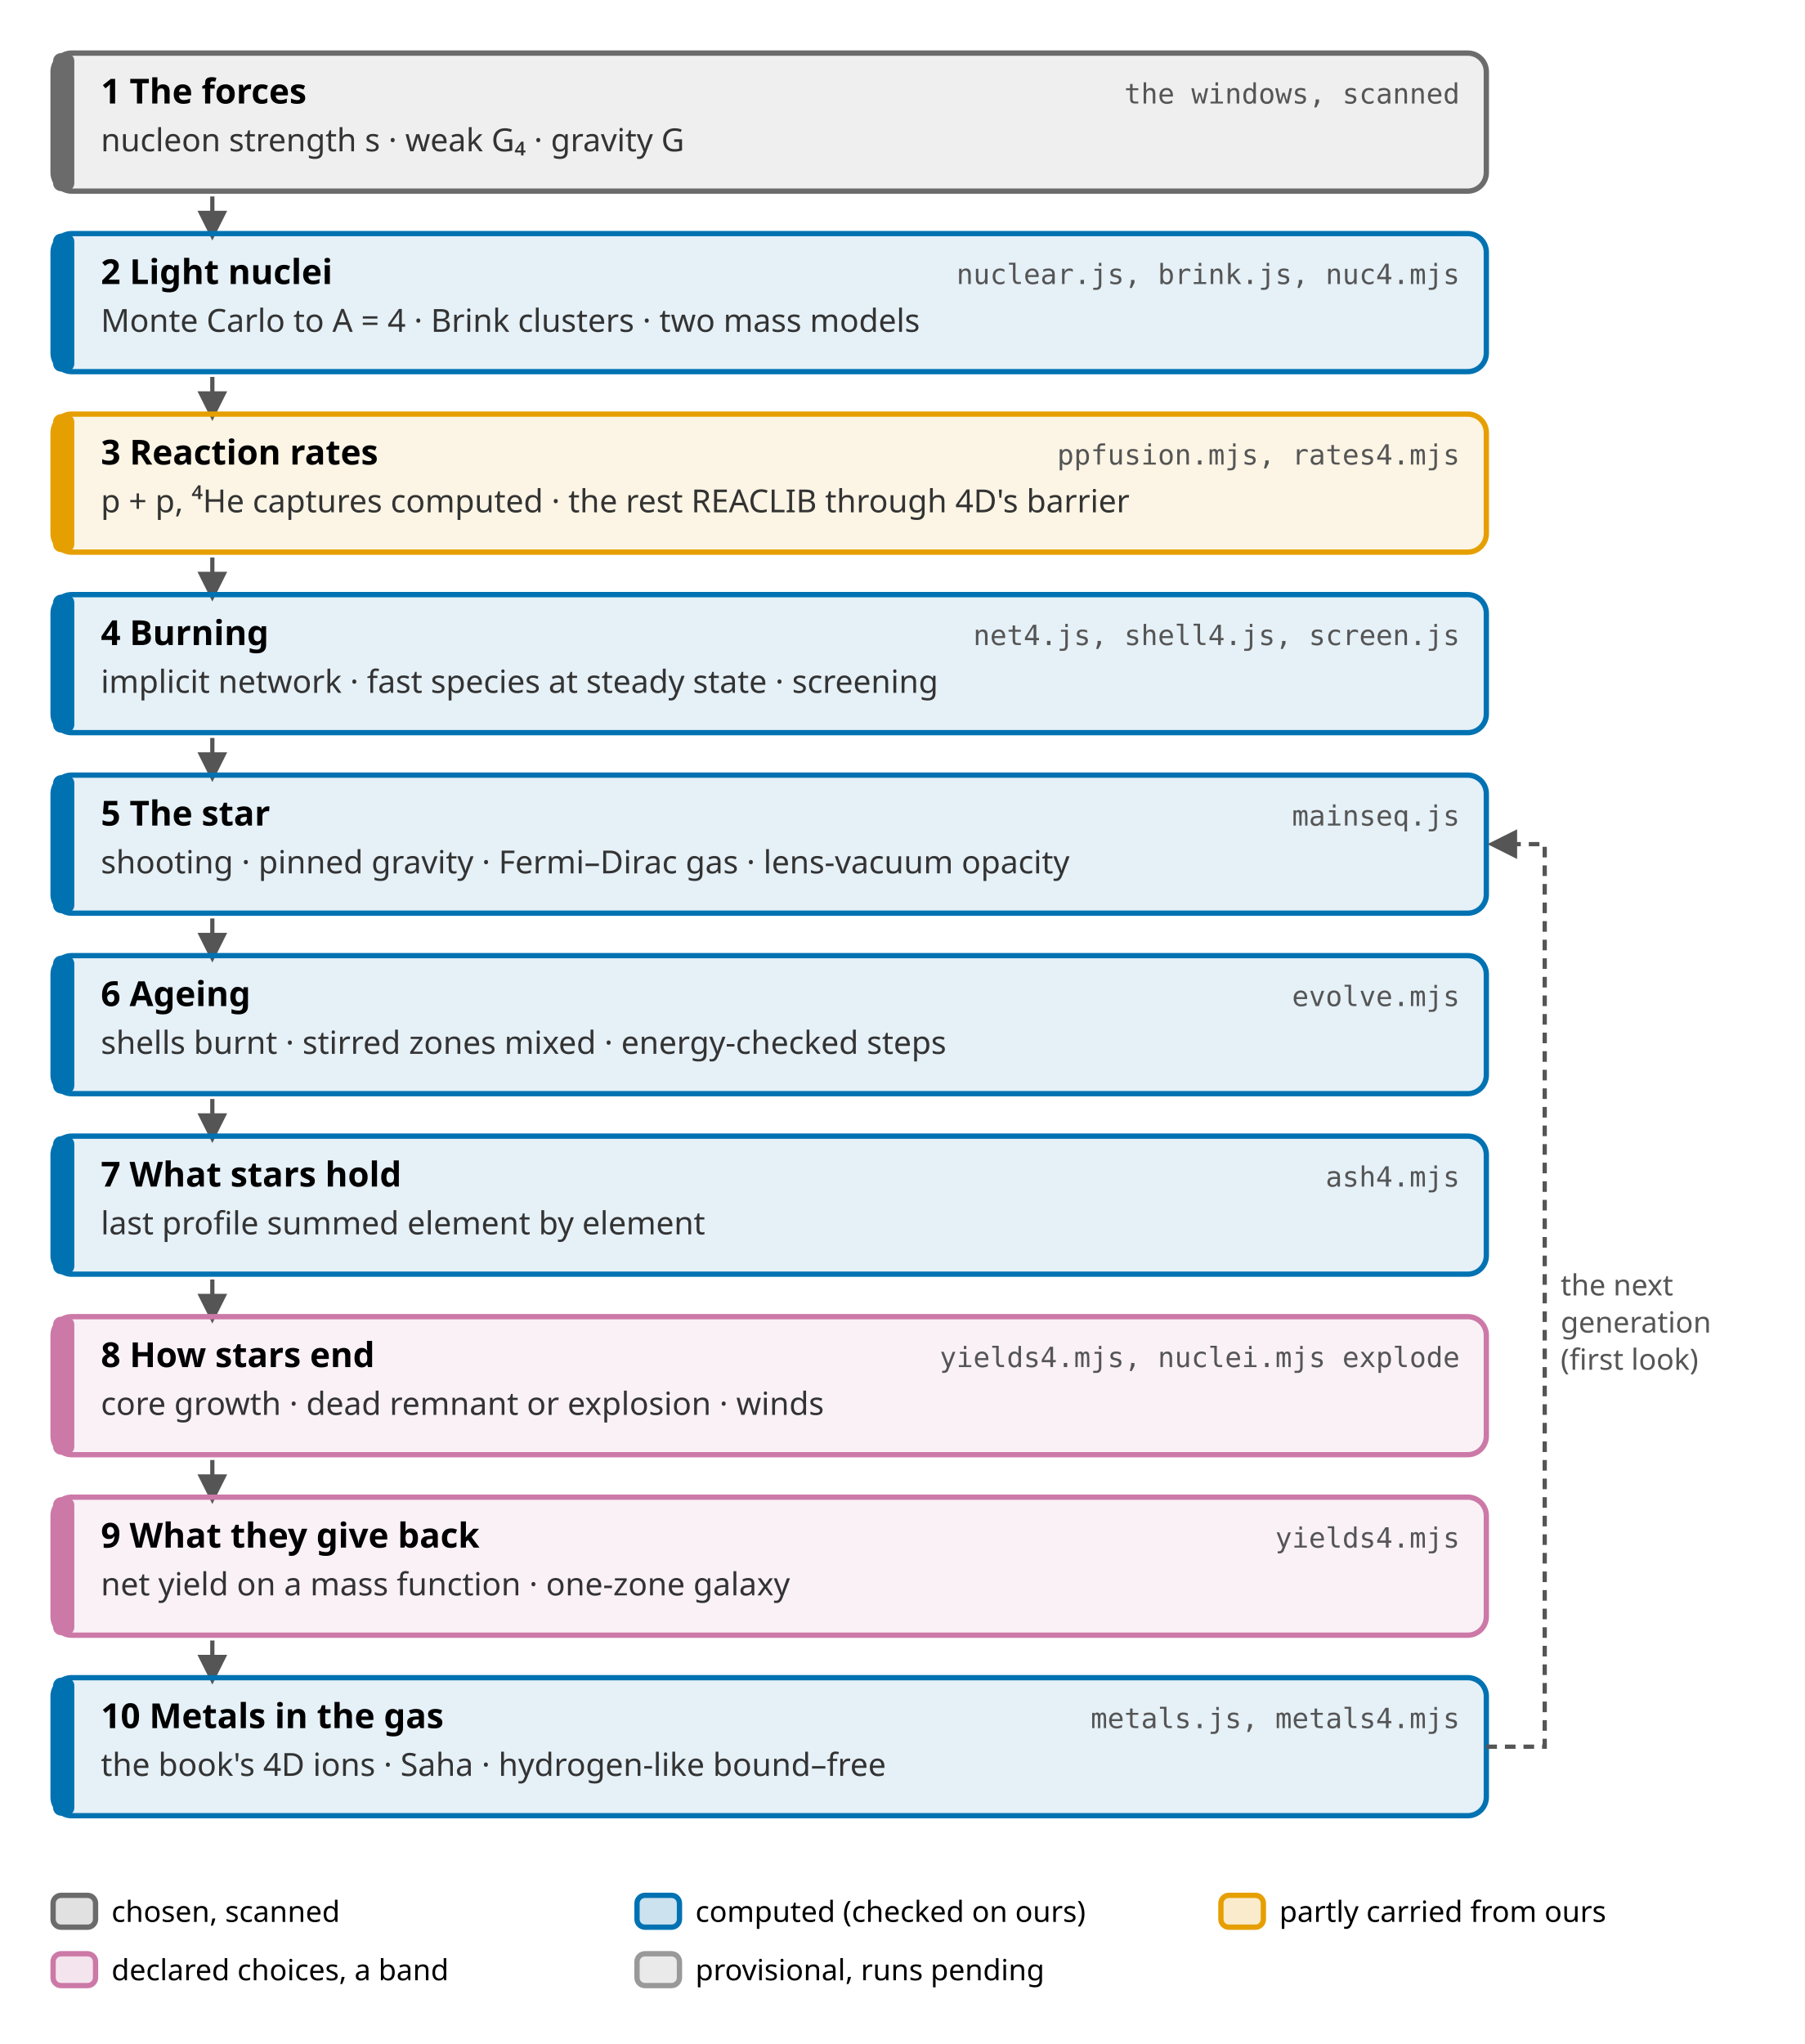
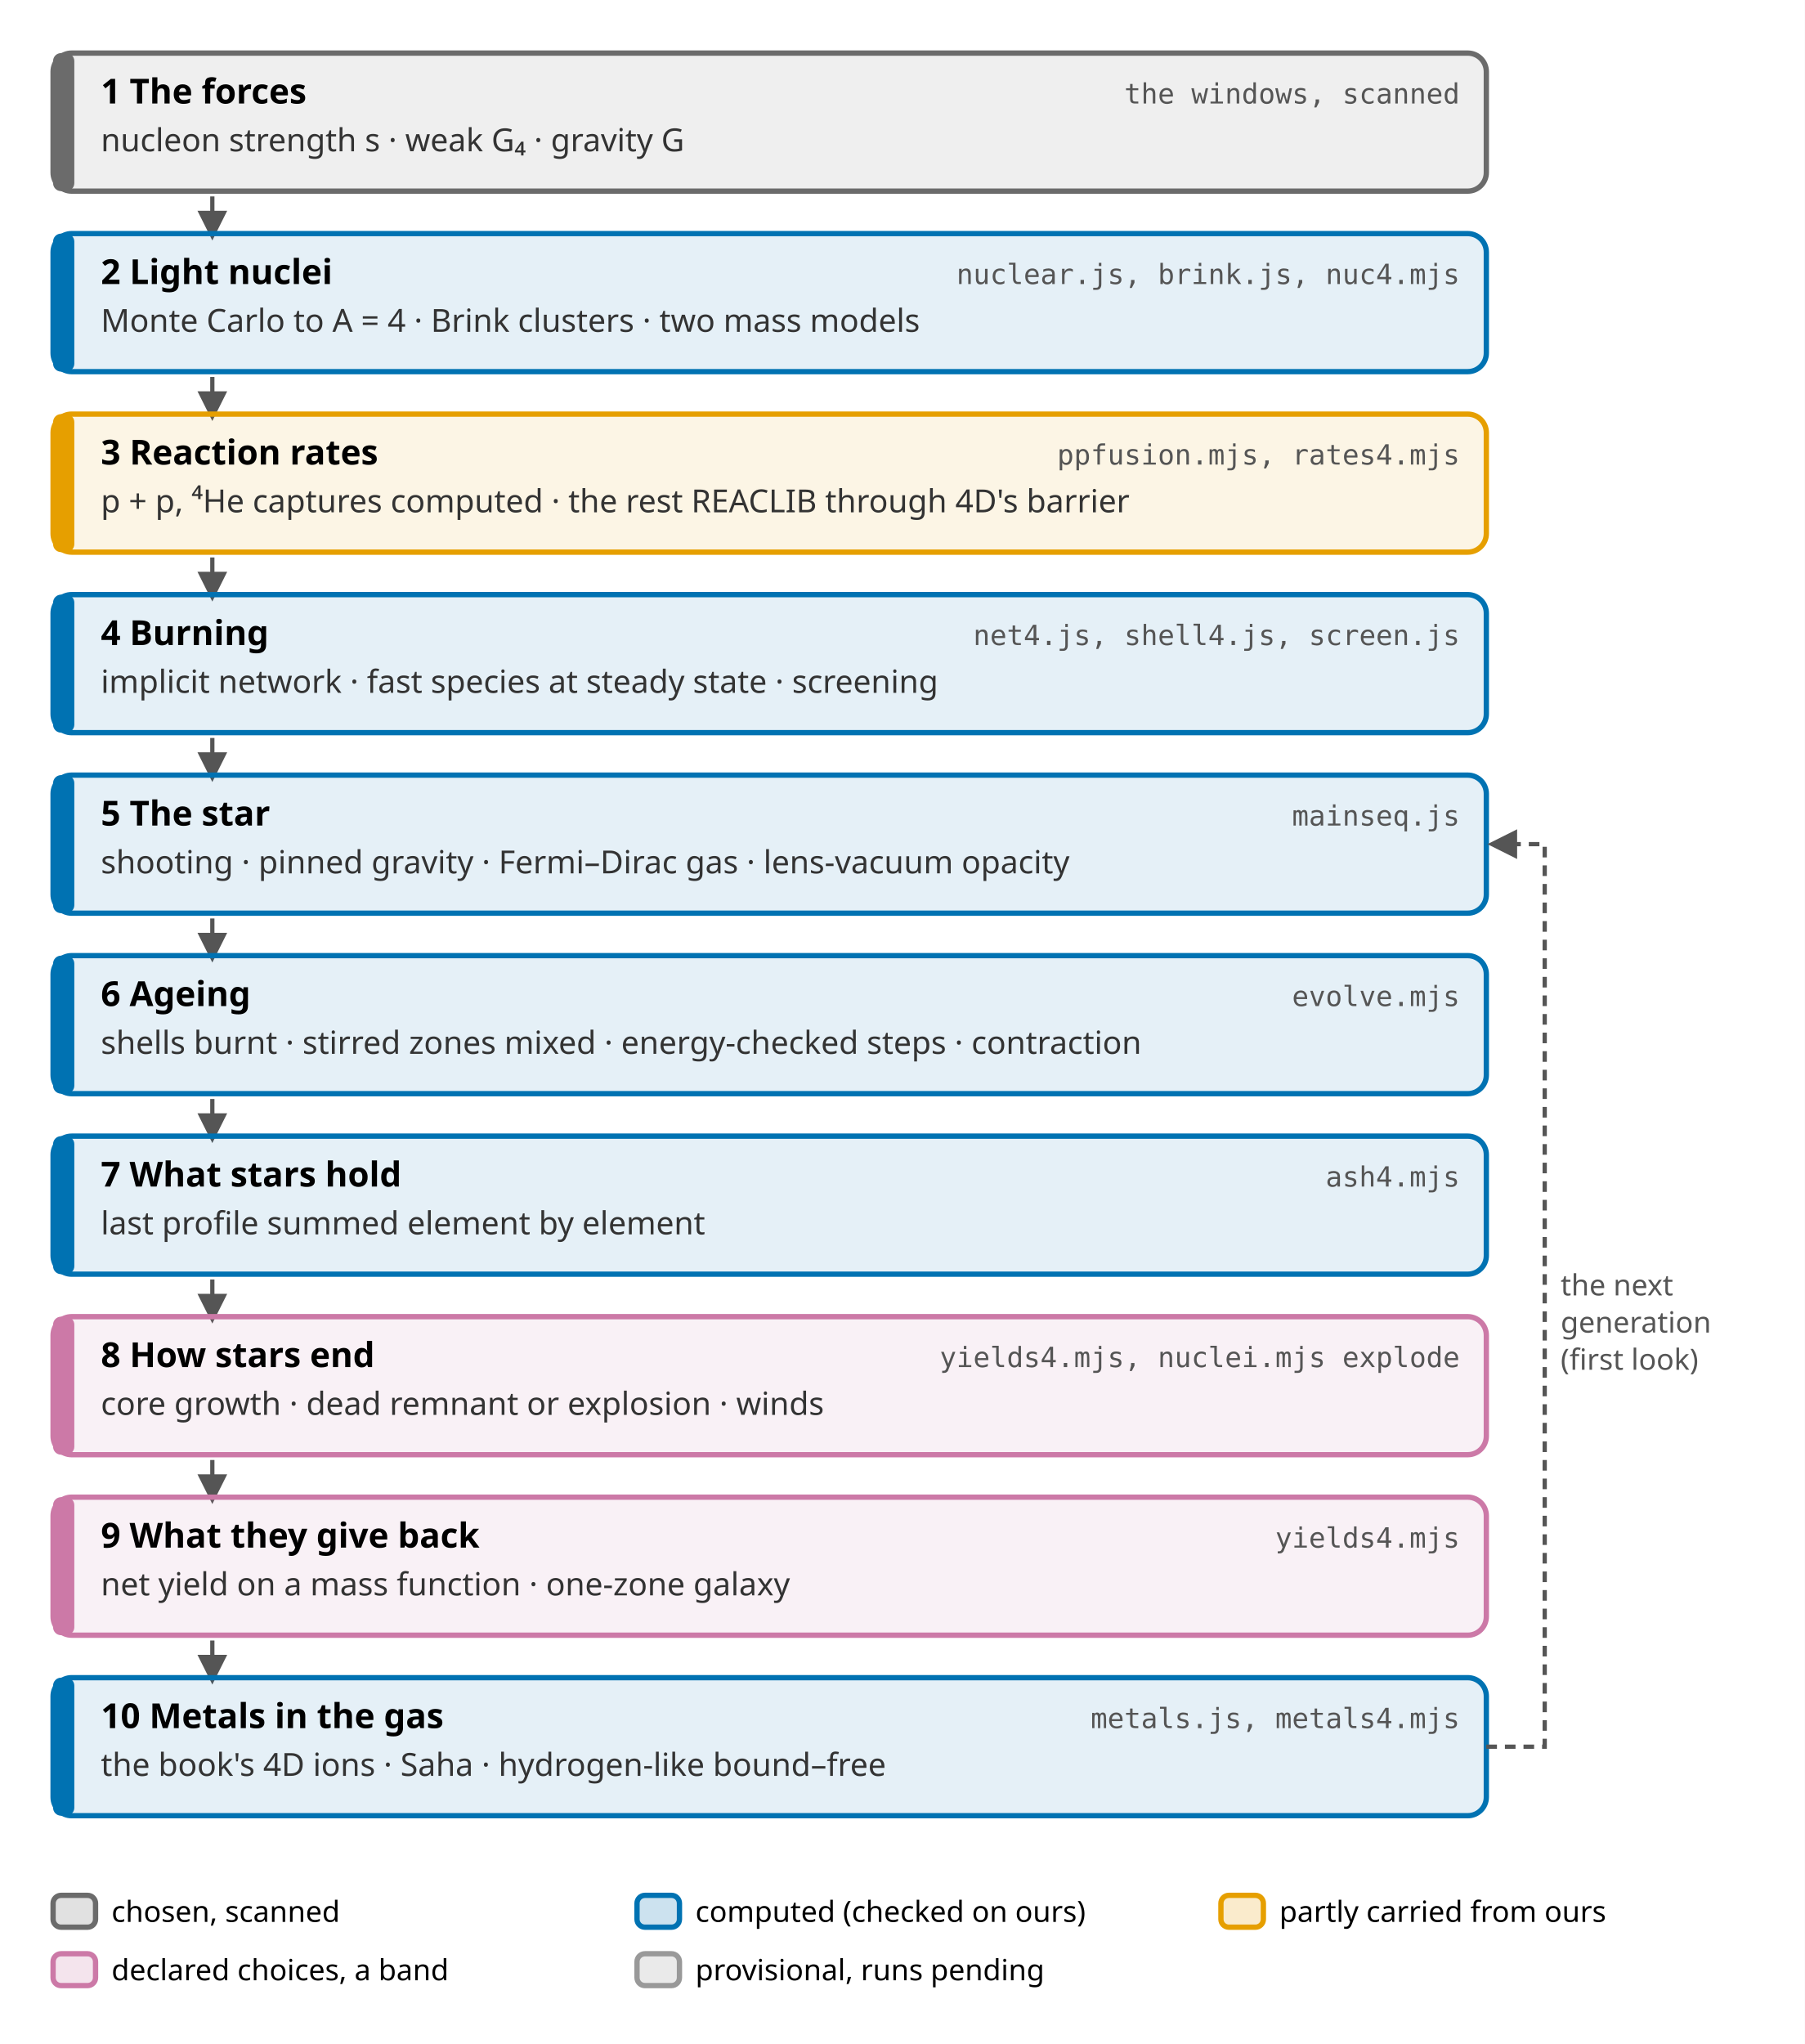
<svg xmlns="http://www.w3.org/2000/svg" viewBox="0 0 680 770" font-family="system-ui, sans-serif" font-size="12">
  <rect width="680" height="770" fill="#fff" />
  <defs>
    <marker id="ar" viewBox="0 0 10 10" refX="5" refY="5" markerWidth="7" markerHeight="7" orient="auto">
      <path d="M0,0 L10,5 L0,10 z" fill="#555" />
    </marker>
  </defs>
  <rect x="20" y="20" width="540" height="52" rx="7" fill="#6b6b6b1a" stroke="#6b6b6b" stroke-width="2" />
  <rect x="20" y="20" width="8" height="52" rx="3" fill="#6b6b6b" />
  <text x="38" y="39" font-weight="600" font-size="13">1  The forces</text>
  <text x="38" y="57" fill="#333">nucleon strength s · weak G₄ · gravity G</text>
  <text x="550" y="39" text-anchor="end" fill="#555" font-family="ui-monospace, monospace" font-size="10.5">the windows, scanned</text>
  <line x1="80" x2="80" y1="74" y2="85" stroke="#555" stroke-width="1.6" marker-end="url(#ar)" />
  <rect x="20" y="88" width="540" height="52" rx="7" fill="#0072B21a" stroke="#0072B2" stroke-width="2" />
  <rect x="20" y="88" width="8" height="52" rx="3" fill="#0072B2" />
  <text x="38" y="107" font-weight="600" font-size="13">2  Light nuclei</text>
  <text x="38" y="125" fill="#333">Monte Carlo to A = 4 · Brink clusters · two mass models</text>
  <text x="550" y="107" text-anchor="end" fill="#555" font-family="ui-monospace, monospace" font-size="10.5">nuclear.js, brink.js, nuc4.mjs</text>
  <line x1="80" x2="80" y1="142" y2="153" stroke="#555" stroke-width="1.6" marker-end="url(#ar)" />
  <rect x="20" y="156" width="540" height="52" rx="7" fill="#E69F001a" stroke="#E69F00" stroke-width="2" />
  <rect x="20" y="156" width="8" height="52" rx="3" fill="#E69F00" />
  <text x="38" y="175" font-weight="600" font-size="13">3  Reaction rates</text>
  <text x="38" y="193" fill="#333">p + p, ⁴He captures computed · the rest REACLIB through 4D's barrier</text>
  <text x="550" y="175" text-anchor="end" fill="#555" font-family="ui-monospace, monospace" font-size="10.5">ppfusion.mjs, rates4.mjs</text>
  <line x1="80" x2="80" y1="210" y2="221" stroke="#555" stroke-width="1.6" marker-end="url(#ar)" />
  <rect x="20" y="224" width="540" height="52" rx="7" fill="#0072B21a" stroke="#0072B2" stroke-width="2" />
  <rect x="20" y="224" width="8" height="52" rx="3" fill="#0072B2" />
  <text x="38" y="243" font-weight="600" font-size="13">4  Burning</text>
  <text x="38" y="261" fill="#333">implicit network · fast species at steady state · screening</text>
  <text x="550" y="243" text-anchor="end" fill="#555" font-family="ui-monospace, monospace" font-size="10.5">net4.js, shell4.js, screen.js</text>
  <line x1="80" x2="80" y1="278" y2="289" stroke="#555" stroke-width="1.6" marker-end="url(#ar)" />
  <rect x="20" y="292" width="540" height="52" rx="7" fill="#0072B21a" stroke="#0072B2" stroke-width="2" />
  <rect x="20" y="292" width="8" height="52" rx="3" fill="#0072B2" />
  <text x="38" y="311" font-weight="600" font-size="13">5  The star</text>
  <text x="38" y="329" fill="#333">shooting · pinned gravity · Fermi–Dirac gas · lens-vacuum opacity</text>
  <text x="550" y="311" text-anchor="end" fill="#555" font-family="ui-monospace, monospace" font-size="10.5">mainseq.js</text>
  <line x1="80" x2="80" y1="346" y2="357" stroke="#555" stroke-width="1.6" marker-end="url(#ar)" />
  <rect x="20" y="360" width="540" height="52" rx="7" fill="#0072B21a" stroke="#0072B2" stroke-width="2" />
  <rect x="20" y="360" width="8" height="52" rx="3" fill="#0072B2" />
  <text x="38" y="379" font-weight="600" font-size="13">6  Ageing</text>
-   <text x="38" y="397" fill="#333">shells burnt · stirred zones mixed · energy-checked steps</text>
+   <text x="38" y="397" fill="#333">shells burnt · stirred zones mixed · energy-checked steps · contraction</text>
  <text x="550" y="379" text-anchor="end" fill="#555" font-family="ui-monospace, monospace" font-size="10.5">evolve.mjs</text>
  <line x1="80" x2="80" y1="414" y2="425" stroke="#555" stroke-width="1.6" marker-end="url(#ar)" />
  <rect x="20" y="428" width="540" height="52" rx="7" fill="#0072B21a" stroke="#0072B2" stroke-width="2" />
  <rect x="20" y="428" width="8" height="52" rx="3" fill="#0072B2" />
  <text x="38" y="447" font-weight="600" font-size="13">7  What stars hold</text>
  <text x="38" y="465" fill="#333">last profile summed element by element</text>
  <text x="550" y="447" text-anchor="end" fill="#555" font-family="ui-monospace, monospace" font-size="10.5">ash4.mjs</text>
  <line x1="80" x2="80" y1="482" y2="493" stroke="#555" stroke-width="1.6" marker-end="url(#ar)" />
  <rect x="20" y="496" width="540" height="52" rx="7" fill="#CC79A71a" stroke="#CC79A7" stroke-width="2" />
  <rect x="20" y="496" width="8" height="52" rx="3" fill="#CC79A7" />
  <text x="38" y="515" font-weight="600" font-size="13">8  How stars end</text>
  <text x="38" y="533" fill="#333">core growth · dead remnant or explosion · winds</text>
  <text x="550" y="515" text-anchor="end" fill="#555" font-family="ui-monospace, monospace" font-size="10.5">yields4.mjs, nuclei.mjs explode</text>
  <line x1="80" x2="80" y1="550" y2="561" stroke="#555" stroke-width="1.6" marker-end="url(#ar)" />
  <rect x="20" y="564" width="540" height="52" rx="7" fill="#CC79A71a" stroke="#CC79A7" stroke-width="2" />
  <rect x="20" y="564" width="8" height="52" rx="3" fill="#CC79A7" />
  <text x="38" y="583" font-weight="600" font-size="13">9  What they give back</text>
  <text x="38" y="601" fill="#333">net yield on a mass function · one-zone galaxy</text>
  <text x="550" y="583" text-anchor="end" fill="#555" font-family="ui-monospace, monospace" font-size="10.5">yields4.mjs</text>
  <line x1="80" x2="80" y1="618" y2="629" stroke="#555" stroke-width="1.6" marker-end="url(#ar)" />
  <rect x="20" y="632" width="540" height="52" rx="7" fill="#0072B21a" stroke="#0072B2" stroke-width="2" />
  <rect x="20" y="632" width="8" height="52" rx="3" fill="#0072B2" />
  <text x="38" y="651" font-weight="600" font-size="13">10  Metals in the gas</text>
  <text x="38" y="669" fill="#333">the book's 4D ions · Saha · hydrogen-like bound–free</text>
  <text x="550" y="651" text-anchor="end" fill="#555" font-family="ui-monospace, monospace" font-size="10.5">metals.js, metals4.mjs</text>
  <path d="M560,658 H582 V318 H566" fill="none" stroke="#555" stroke-width="1.6" stroke-dasharray="4 3" marker-end="url(#ar)" />
  <text x="588" y="488" fill="#555" font-size="11">
    <tspan x="588">the next</tspan>
    <tspan x="588" dy="14">generation</tspan>
    <tspan x="588" dy="14">(first look)</tspan>
  </text>
  <rect x="20" y="714" width="16" height="12" rx="3" fill="#6b6b6b33" stroke="#6b6b6b" stroke-width="2" />
  <text x="42" y="724" font-size="11">chosen, scanned</text>
  <rect x="240" y="714" width="16" height="12" rx="3" fill="#0072B233" stroke="#0072B2" stroke-width="2" />
  <text x="262" y="724" font-size="11">computed (checked on ours)</text>
  <rect x="460" y="714" width="16" height="12" rx="3" fill="#E69F0033" stroke="#E69F00" stroke-width="2" />
  <text x="482" y="724" font-size="11">partly carried from ours</text>
  <rect x="20" y="736" width="16" height="12" rx="3" fill="#CC79A733" stroke="#CC79A7" stroke-width="2" />
  <text x="42" y="746" font-size="11">declared choices, a band</text>
  <rect x="240" y="736" width="16" height="12" rx="3" fill="#99999933" stroke="#999999" stroke-width="2" />
  <text x="262" y="746" font-size="11">provisional, runs pending</text>
</svg>
